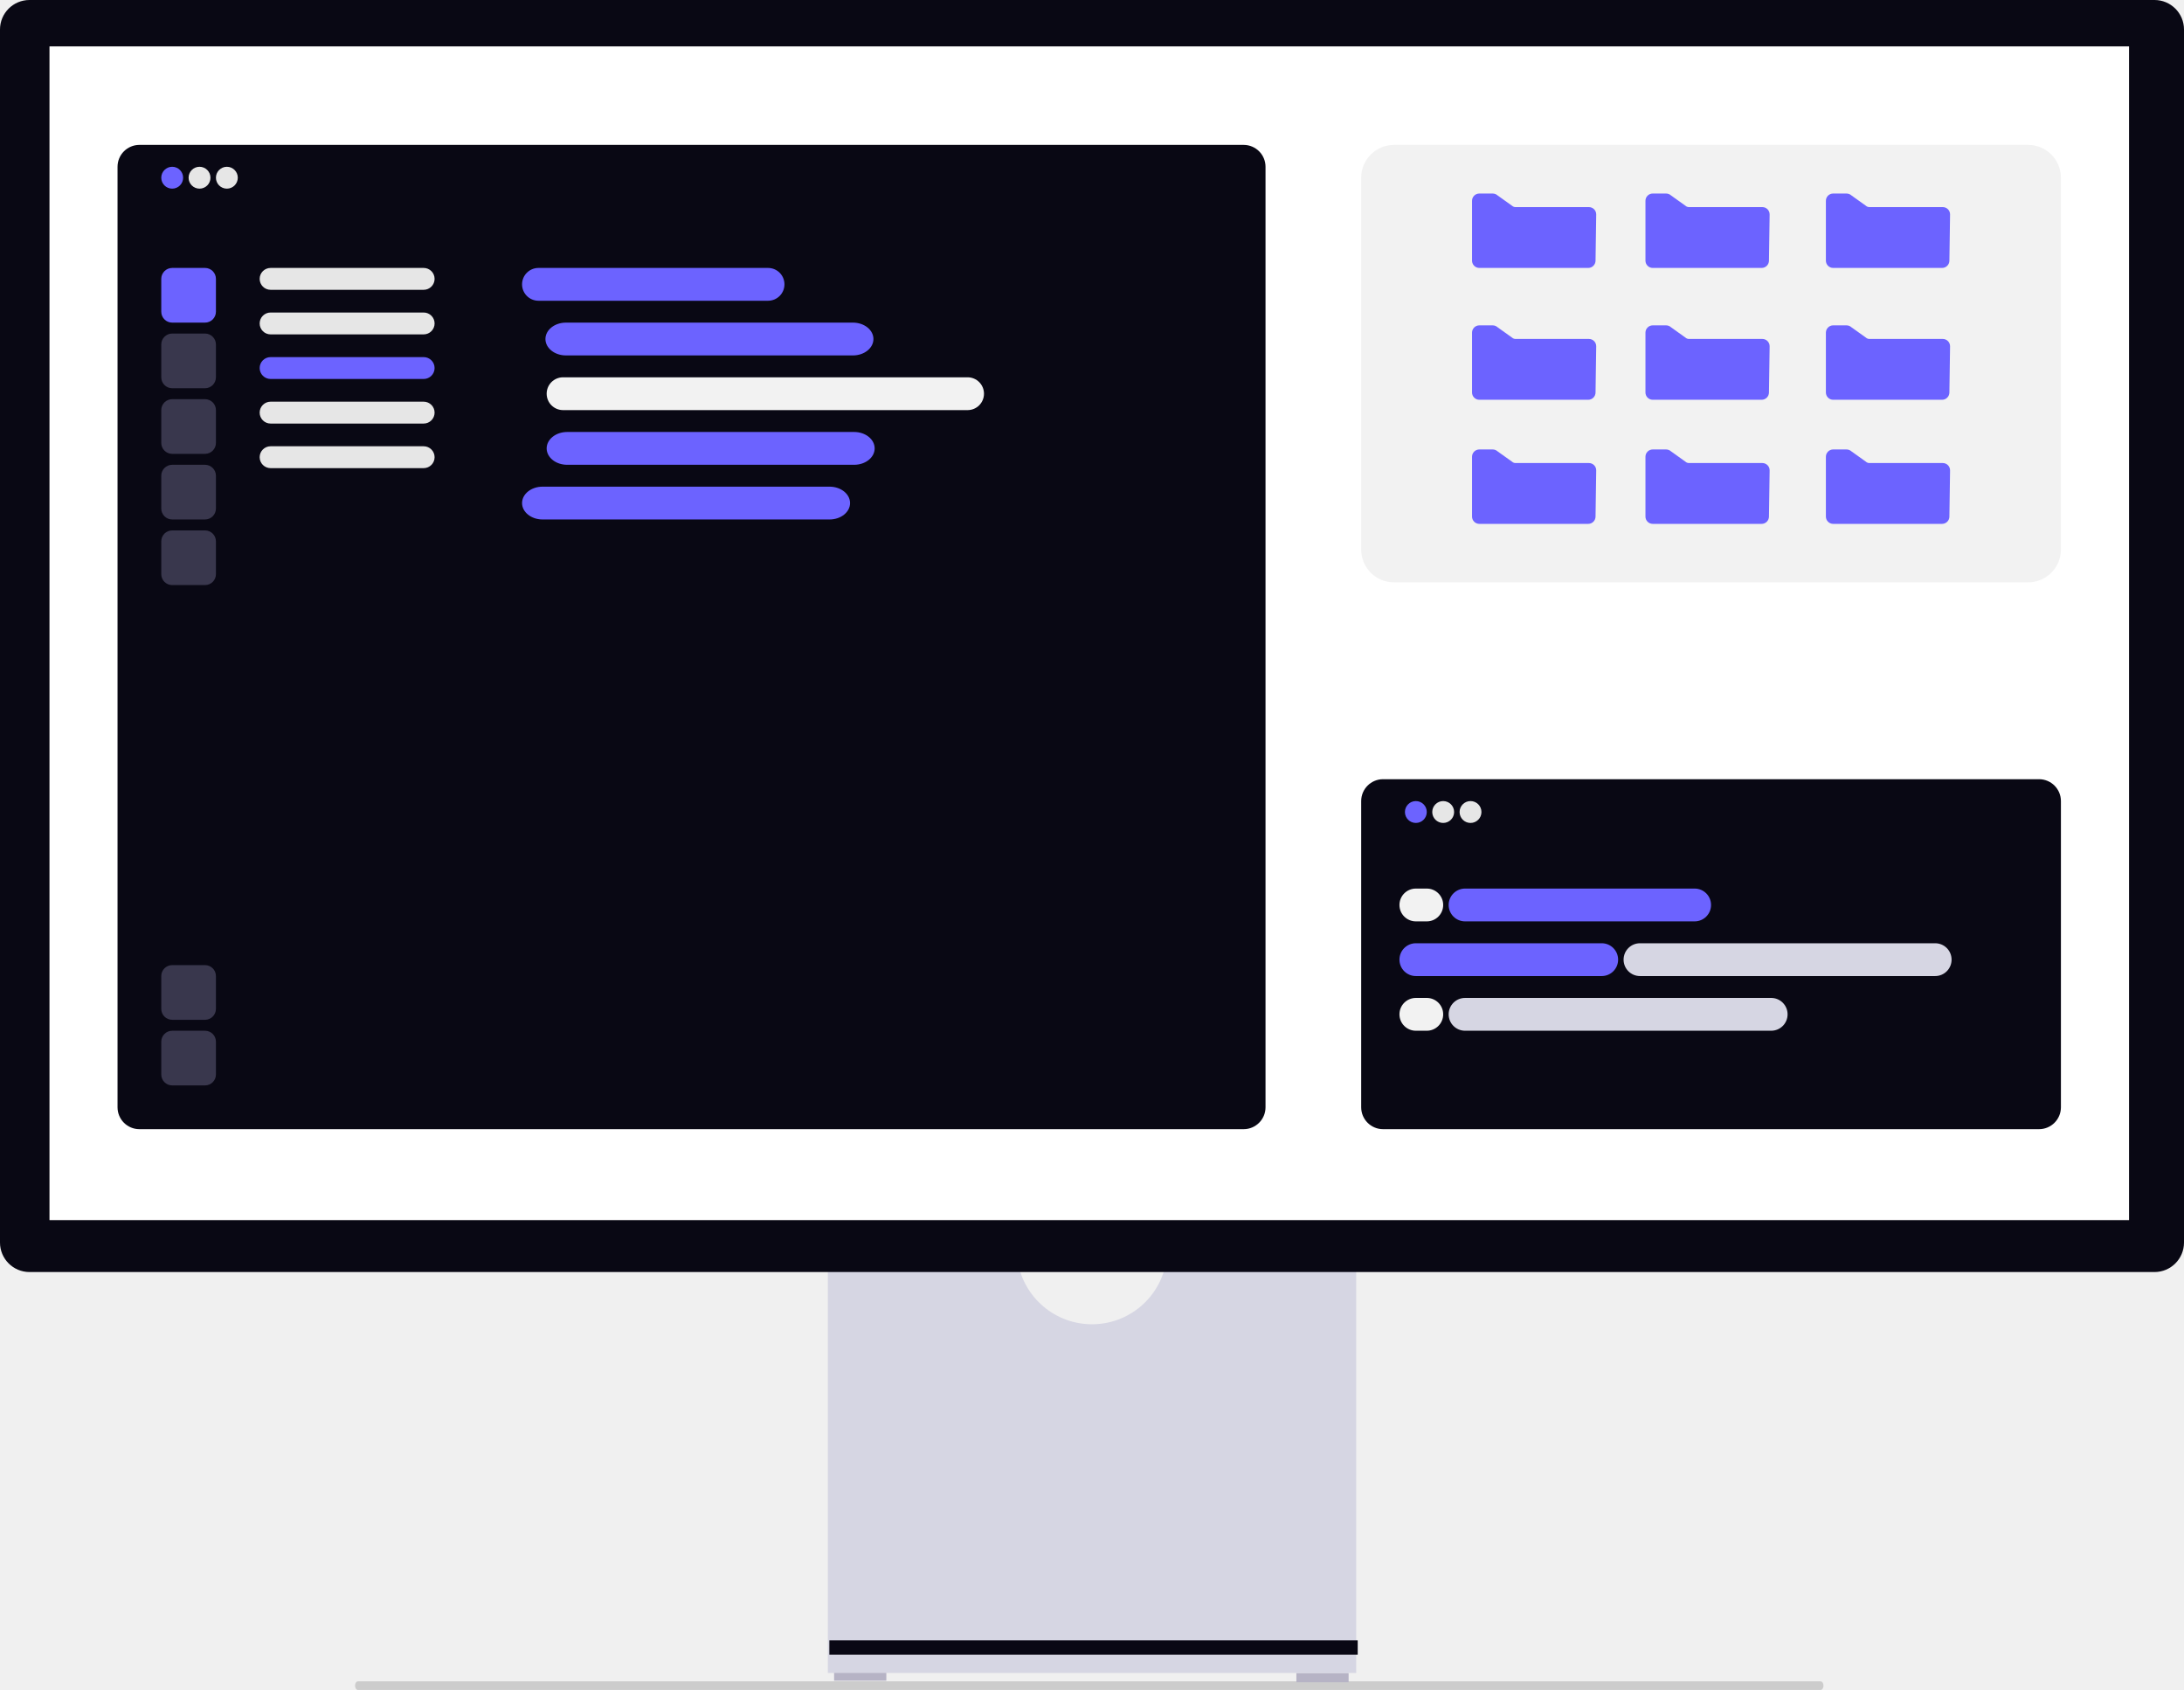
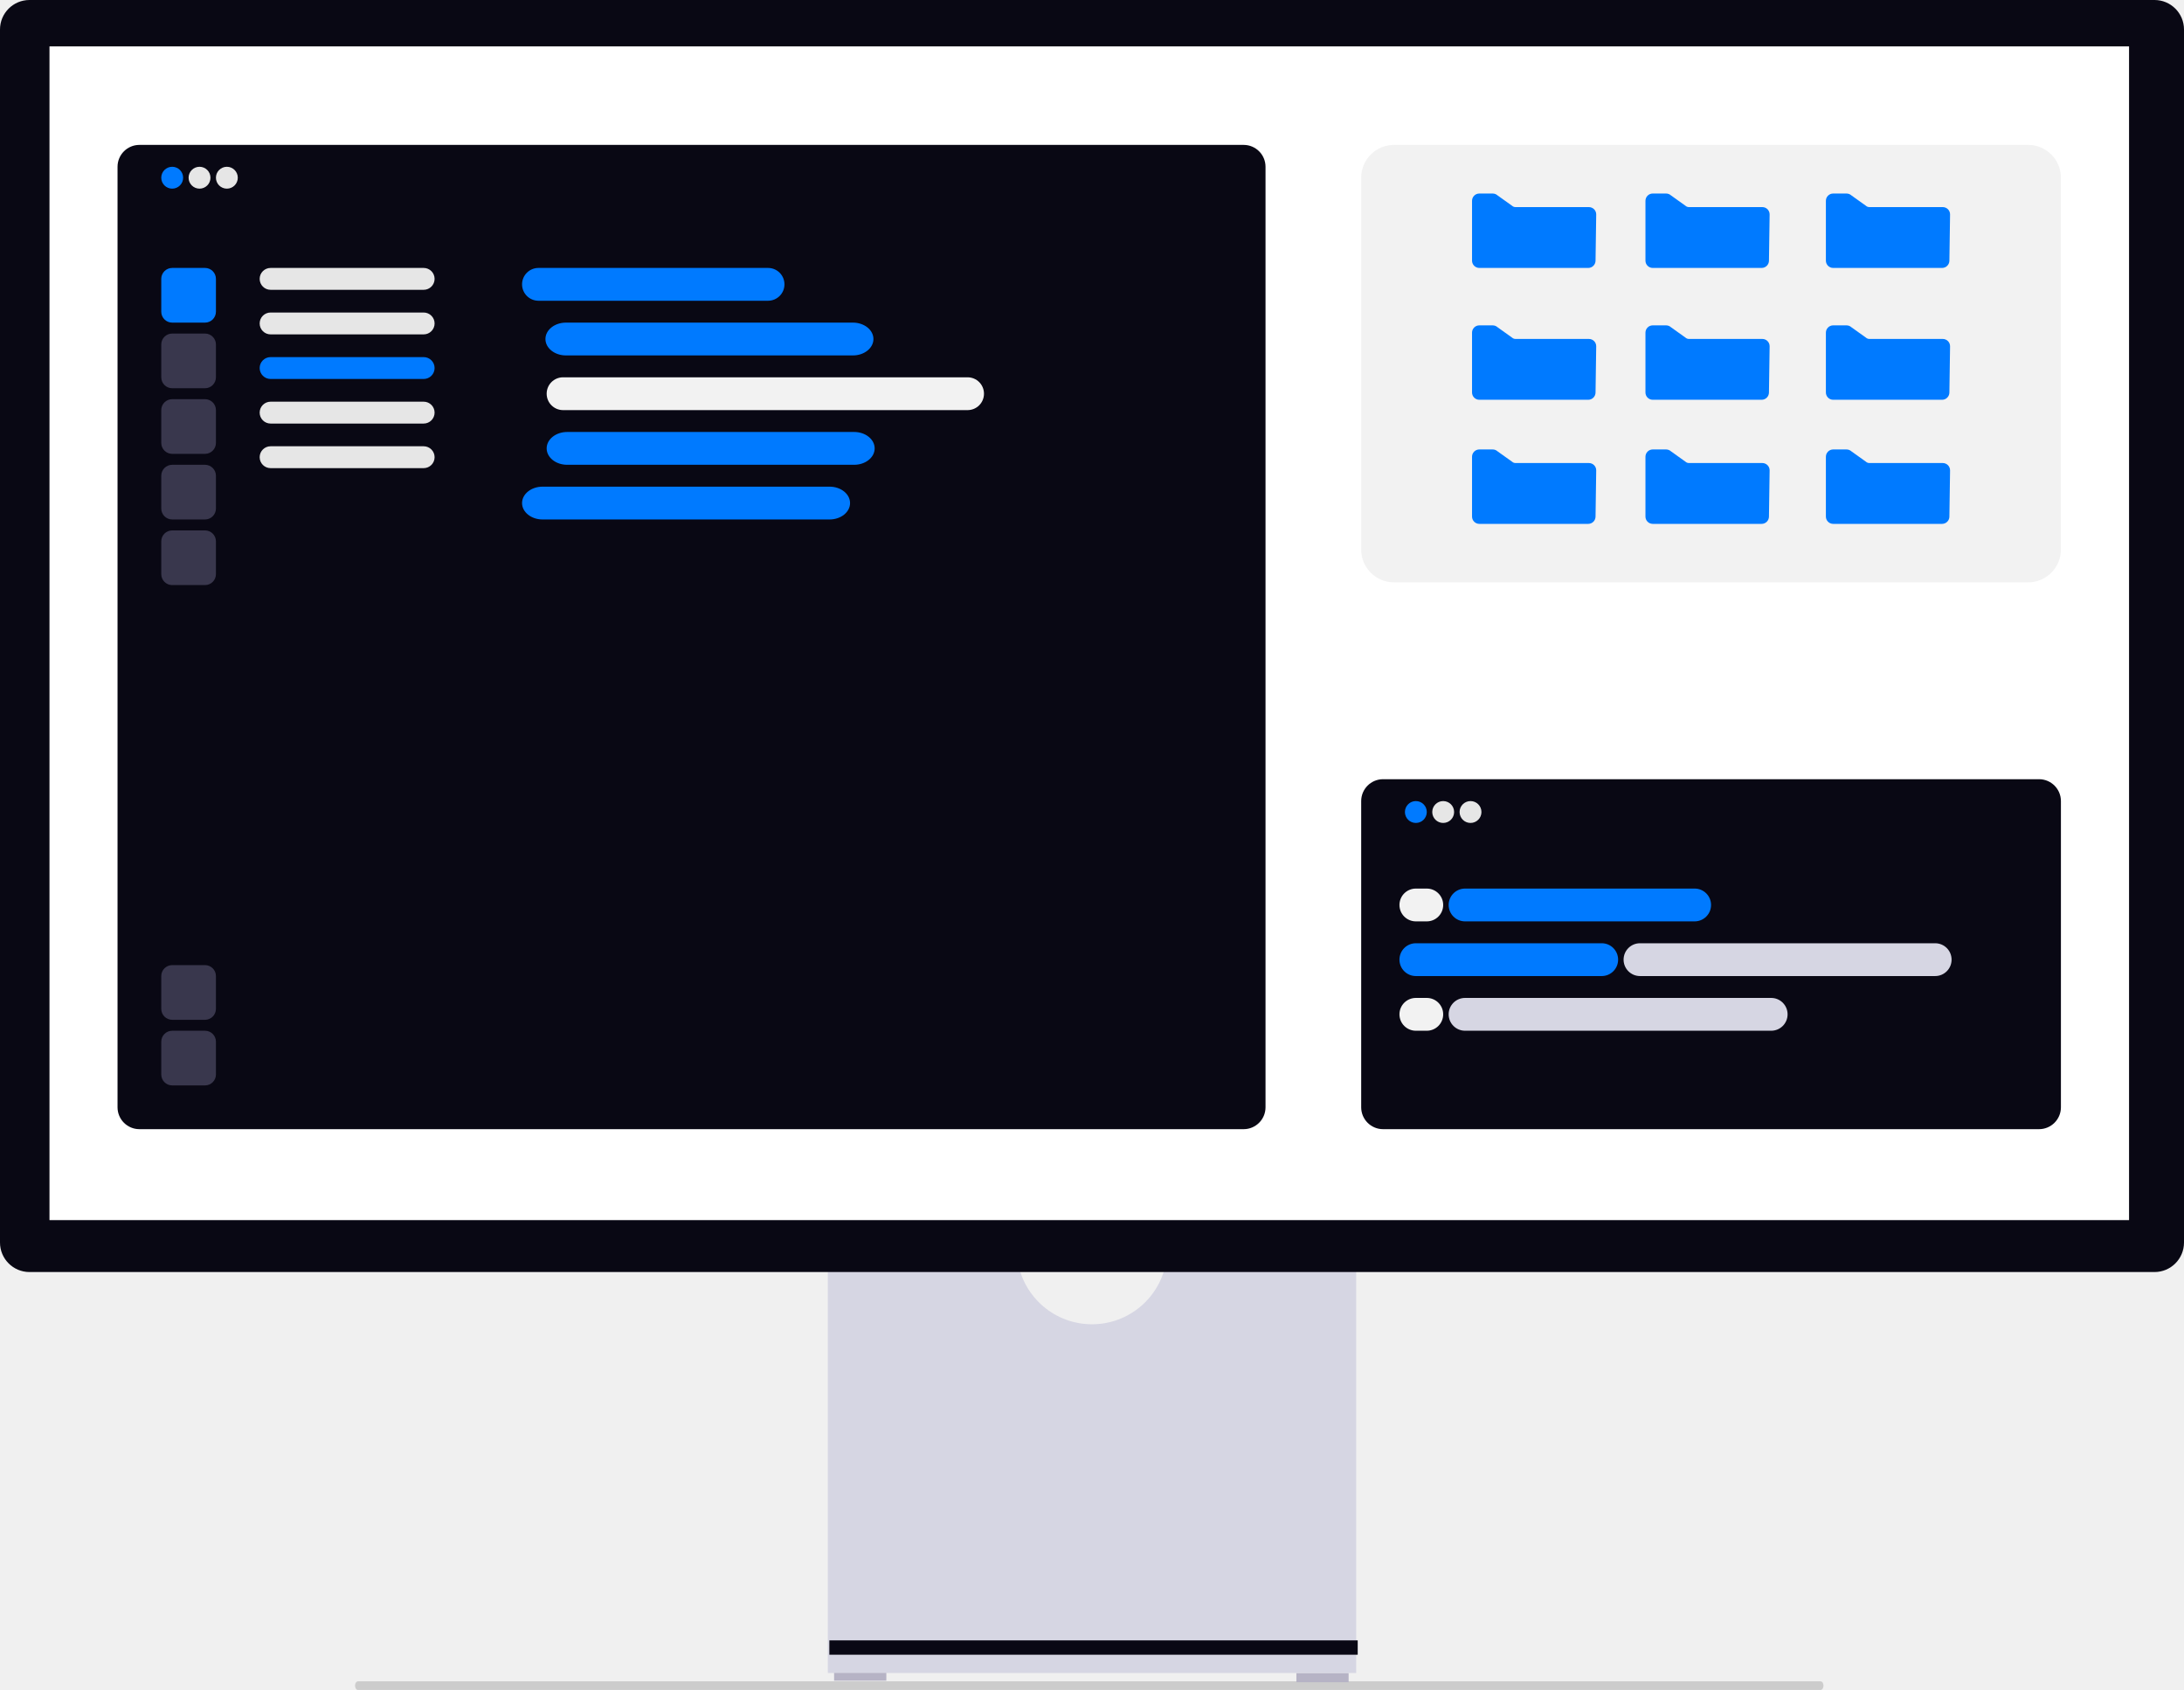
<svg xmlns="http://www.w3.org/2000/svg" width="799.031" height="618.112" viewBox="0 0 799.031 618.112" role="img" artist="Katerina Limpitsouni" source="https://undraw.co/">
  <g transform="translate(-560 -231)">
    <path d="M15.18,488.763c0,.872.478,1.573,1.073,1.573h535.1c.6,0,1.073-.7,1.073-1.573s-.478-1.573-1.073-1.573H16.253C15.658,487.191,15.18,487.891,15.18,488.763Z" transform="translate(674.711 358.776)" fill="#ccc" />
    <rect width="19.105" height="3.371" transform="translate(865.162 842.354)" fill="#b6b3c5" />
    <rect width="19.105" height="3.371" transform="translate(1034.295 842.917)" fill="#b6b3c5" />
    <path d="M352.955,370.945a27.529,27.529,0,0,1-54.321,0H229.146V521.536h193.3V370.945Z" transform="translate(633.721 321.378)" fill="#d6d6e3" />
    <rect width="193.296" height="5.242" transform="translate(863.43 830.983)" fill="#090814" />
    <path d="M788.255,487.17H10.776A10.788,10.788,0,0,1,0,476.394V32.688A10.788,10.788,0,0,1,10.776,21.911H788.255a10.789,10.789,0,0,1,10.776,10.776V476.394a10.789,10.789,0,0,1-10.776,10.776Z" transform="translate(560 209.089)" fill="#090814" />
    <rect width="760.822" height="429.297" transform="translate(578.104 247.968)" fill="#fff" />
    <g transform="translate(451 -15)">
      <path d="M8,0H248a8,8,0,0,1,8,8V120a8,8,0,0,1-8,8H8a8,8,0,0,1-8-8V8A8,8,0,0,1,8,0Z" transform="translate(607 531)" fill="#090814" />
-       <path d="M4,0A4,4,0,1,1,0,4,4,4,0,0,1,4,0Z" transform="translate(623 539)" fill="#6c63ff" />
+       <path d="M4,0A4,4,0,1,1,0,4,4,4,0,0,1,4,0Z" transform="translate(623 539)" fill="#007AFF" />
      <path d="M4,0A4,4,0,1,1,0,4,4,4,0,0,1,4,0Z" transform="translate(633 539)" fill="#e6e6e6" />
      <path d="M4,0A4,4,0,1,1,0,4,4,4,0,0,1,4,0Z" transform="translate(643 539)" fill="#e6e6e6" />
-       <path d="M6,0H90a6,6,0,0,1,0,12H6A6,6,0,0,1,6,0Z" transform="translate(639 571)" fill="#6c63ff" />
+       <path d="M6,0H90a6,6,0,0,1,0,12H6A6,6,0,0,1,6,0Z" transform="translate(639 571)" fill="#007AFF" />
      <path d="M6,0h4a6,6,0,0,1,0,12H6A6,6,0,0,1,6,0Z" transform="translate(621 571)" fill="#f2f2f2" />
-       <path d="M6,0H74a6,6,0,0,1,0,12H6A6,6,0,0,1,6,0Z" transform="translate(621 591)" fill="#6c63ff" />
+       <path d="M6,0H74a6,6,0,0,1,0,12H6A6,6,0,0,1,6,0Z" transform="translate(621 591)" fill="#007AFF" />
      <path d="M6,0H114a6,6,0,0,1,0,12H6A6,6,0,0,1,6,0Z" transform="translate(703 591)" fill="#d6d6e3" />
      <path d="M6,0h4a6,6,0,0,1,0,12H6A6,6,0,0,1,6,0Z" transform="translate(621 611)" fill="#f2f2f2" />
      <path d="M6,0H118a6,6,0,0,1,0,12H6A6,6,0,0,1,6,0Z" transform="translate(639 611)" fill="#d6d6e3" />
    </g>
    <path d="M8,0H412a8,8,0,0,1,8,8V352a8,8,0,0,1-8,8H8a8,8,0,0,1-8-8V8A8,8,0,0,1,8,0Z" transform="translate(603 284)" fill="#090814" />
-     <path d="M4,0A4,4,0,1,1,0,4,4,4,0,0,1,4,0Z" transform="translate(619 292)" fill="#6c63ff" />
+     <path d="M4,0A4,4,0,1,1,0,4,4,4,0,0,1,4,0Z" transform="translate(619 292)" fill="#007AFF" />
    <path d="M4,0A4,4,0,1,1,0,4,4,4,0,0,1,4,0Z" transform="translate(629 292)" fill="#e6e6e6" />
    <path d="M4,0A4,4,0,1,1,0,4,4,4,0,0,1,4,0Z" transform="translate(639 292)" fill="#e6e6e6" />
-     <path d="M4,0H16a4,4,0,0,1,4,4V16a4,4,0,0,1-4,4H4a4,4,0,0,1-4-4V4A4,4,0,0,1,4,0Z" transform="translate(619 329)" fill="#6c63ff" />
+     <path d="M4,0H16a4,4,0,0,1,4,4V16a4,4,0,0,1-4,4H4a4,4,0,0,1-4-4V4A4,4,0,0,1,4,0Z" transform="translate(619 329)" fill="#007AFF" />
    <path d="M4,0H16a4,4,0,0,1,4,4V16a4,4,0,0,1-4,4H4a4,4,0,0,1-4-4V4A4,4,0,0,1,4,0Z" transform="translate(619 353)" fill="#39374d" />
    <path d="M4,0H16a4,4,0,0,1,4,4V16a4,4,0,0,1-4,4H4a4,4,0,0,1-4-4V4A4,4,0,0,1,4,0Z" transform="translate(619 377)" fill="#39374d" />
    <path d="M4,0H16a4,4,0,0,1,4,4V16a4,4,0,0,1-4,4H4a4,4,0,0,1-4-4V4A4,4,0,0,1,4,0Z" transform="translate(619 401)" fill="#39374d" />
    <path d="M4,0H16a4,4,0,0,1,4,4V16a4,4,0,0,1-4,4H4a4,4,0,0,1-4-4V4A4,4,0,0,1,4,0Z" transform="translate(619 425)" fill="#39374d" />
    <path d="M4,0H16a4,4,0,0,1,4,4V16a4,4,0,0,1-4,4H4a4,4,0,0,1-4-4V4A4,4,0,0,1,4,0Z" transform="translate(619 584)" fill="#39374d" />
    <path d="M4,0H16a4,4,0,0,1,4,4V16a4,4,0,0,1-4,4H4a4,4,0,0,1-4-4V4A4,4,0,0,1,4,0Z" transform="translate(619 608)" fill="#39374d" />
    <path d="M4,0H60a4,4,0,0,1,0,8H4A4,4,0,0,1,4,0Z" transform="translate(655 329)" fill="#e6e6e6" />
    <path d="M4,0H60a4,4,0,0,1,0,8H4A4,4,0,0,1,4,0Z" transform="translate(655 345.306)" fill="#e6e6e6" />
-     <path d="M4,0H60a4,4,0,0,1,0,8H4A4,4,0,0,1,4,0Z" transform="translate(655 361.613)" fill="#6c63ff" />
+     <path d="M4,0H60a4,4,0,0,1,0,8H4A4,4,0,0,1,4,0Z" transform="translate(655 361.613)" fill="#007AFF" />
    <path d="M4,0H60a4,4,0,0,1,0,8H4A4,4,0,0,1,4,0Z" transform="translate(655 377.919)" fill="#e6e6e6" />
    <path d="M4,0H60a4,4,0,0,1,0,8H4A4,4,0,0,1,4,0Z" transform="translate(655 394.225)" fill="#e6e6e6" />
-     <path d="M6,0H90a6,6,0,0,1,0,12H6A6,6,0,0,1,6,0Z" transform="translate(751 329)" fill="#6c63ff" />
+     <path d="M6,0H90a6,6,0,0,1,0,12H6A6,6,0,0,1,6,0Z" transform="translate(751 329)" fill="#007AFF" />
    <path d="M6,0H154a6,6,0,0,1,0,12H6A6,6,0,0,1,6,0Z" transform="translate(760 369)" fill="#f2f2f2" />
-     <path d="M7.5,0h105c4.142,0,7.5,2.686,7.5,6s-3.358,6-7.5,6H7.5C3.358,12,0,9.314,0,6S3.358,0,7.5,0Z" transform="translate(759.552 349)" fill="#6c63ff" />
-     <path d="M7.5,0h105c4.142,0,7.5,2.686,7.5,6s-3.358,6-7.5,6H7.5C3.358,12,0,9.314,0,6S3.358,0,7.5,0Z" transform="translate(760 389)" fill="#6c63ff" />
-     <path d="M7.5,0h105c4.142,0,7.5,2.686,7.5,6s-3.358,6-7.5,6H7.5C3.358,12,0,9.314,0,6S3.358,0,7.5,0Z" transform="translate(751 409)" fill="#6c63ff" />
+     <path d="M7.5,0h105c4.142,0,7.5,2.686,7.5,6s-3.358,6-7.5,6H7.5C3.358,12,0,9.314,0,6S3.358,0,7.5,0Z" transform="translate(759.552 349)" fill="#007AFF" />
+     <path d="M7.5,0h105c4.142,0,7.5,2.686,7.5,6s-3.358,6-7.5,6H7.5C3.358,12,0,9.314,0,6S3.358,0,7.5,0Z" transform="translate(760 389)" fill="#007AFF" />
+     <path d="M7.5,0h105c4.142,0,7.5,2.686,7.5,6s-3.358,6-7.5,6H7.5C3.358,12,0,9.314,0,6S3.358,0,7.5,0Z" transform="translate(751 409)" fill="#007AFF" />
    <path d="M12,0H244a12,12,0,0,1,12,12V148a12,12,0,0,1-12,12H12A12,12,0,0,1,0,148V12A12,12,0,0,1,12,0Z" transform="translate(1058 284)" fill="#f2f2f2" />
-     <path d="M253.67,427.859H213.816a2.668,2.668,0,0,1-2.665-2.665V403.307a2.668,2.668,0,0,1,2.665-2.665H218.7a2.659,2.659,0,0,1,1.793.693l5.3,3.784a1.872,1.872,0,0,0,1.265.49h26.859a2.665,2.665,0,0,1,2.665,2.7l-.247,16.92A2.676,2.676,0,0,1,253.67,427.859Z" transform="translate(887.403 -98.859)" fill="#6c63ff" />
-     <path d="M253.67,427.859H213.816a2.668,2.668,0,0,1-2.665-2.665V403.307a2.668,2.668,0,0,1,2.665-2.665H218.7a2.659,2.659,0,0,1,1.793.693l5.3,3.784a1.872,1.872,0,0,0,1.265.49h26.859a2.665,2.665,0,0,1,2.665,2.7l-.247,16.92A2.676,2.676,0,0,1,253.67,427.859Z" transform="translate(1016.863 -98.859)" fill="#6c63ff" />
-     <path d="M253.67,427.859H213.816a2.668,2.668,0,0,1-2.665-2.665V403.307a2.668,2.668,0,0,1,2.665-2.665H218.7a2.659,2.659,0,0,1,1.793.693l5.3,3.784a1.872,1.872,0,0,0,1.265.49h26.859a2.665,2.665,0,0,1,2.665,2.7l-.247,16.92A2.676,2.676,0,0,1,253.67,427.859Z" transform="translate(950.849 -98.859)" fill="#6c63ff" />
-     <path d="M253.67,427.859H213.816a2.668,2.668,0,0,1-2.665-2.665V403.307a2.668,2.668,0,0,1,2.665-2.665H218.7a2.659,2.659,0,0,1,1.793.693l5.3,3.784a1.872,1.872,0,0,0,1.265.49h26.859a2.665,2.665,0,0,1,2.665,2.7l-.247,16.92A2.676,2.676,0,0,1,253.67,427.859Z" transform="translate(887.403 -50.638)" fill="#6c63ff" />
-     <path d="M253.67,427.859H213.816a2.668,2.668,0,0,1-2.665-2.665V403.307a2.668,2.668,0,0,1,2.665-2.665H218.7a2.659,2.659,0,0,1,1.793.693l5.3,3.784a1.872,1.872,0,0,0,1.265.49h26.859a2.665,2.665,0,0,1,2.665,2.7l-.247,16.92A2.676,2.676,0,0,1,253.67,427.859Z" transform="translate(1016.863 -50.638)" fill="#6c63ff" />
-     <path d="M253.67,427.859H213.816a2.668,2.668,0,0,1-2.665-2.665V403.307a2.668,2.668,0,0,1,2.665-2.665H218.7a2.659,2.659,0,0,1,1.793.693l5.3,3.784a1.872,1.872,0,0,0,1.265.49h26.859a2.665,2.665,0,0,1,2.665,2.7l-.247,16.92A2.676,2.676,0,0,1,253.67,427.859Z" transform="translate(950.849 -50.638)" fill="#6c63ff" />
-     <path d="M253.67,427.859H213.816a2.668,2.668,0,0,1-2.665-2.665V403.307a2.668,2.668,0,0,1,2.665-2.665H218.7a2.659,2.659,0,0,1,1.793.693l5.3,3.784a1.872,1.872,0,0,0,1.265.49h26.859a2.665,2.665,0,0,1,2.665,2.7l-.247,16.92A2.676,2.676,0,0,1,253.67,427.859Z" transform="translate(887.403 -5.25)" fill="#6c63ff" />
-     <path d="M253.67,427.859H213.816a2.668,2.668,0,0,1-2.665-2.665V403.307a2.668,2.668,0,0,1,2.665-2.665H218.7a2.659,2.659,0,0,1,1.793.693l5.3,3.784a1.872,1.872,0,0,0,1.265.49h26.859a2.665,2.665,0,0,1,2.665,2.7l-.247,16.92A2.676,2.676,0,0,1,253.67,427.859Z" transform="translate(1016.863 -5.25)" fill="#6c63ff" />
-     <path d="M253.67,427.859H213.816a2.668,2.668,0,0,1-2.665-2.665V403.307a2.668,2.668,0,0,1,2.665-2.665H218.7a2.659,2.659,0,0,1,1.793.693l5.3,3.784a1.872,1.872,0,0,0,1.265.49h26.859a2.665,2.665,0,0,1,2.665,2.7l-.247,16.92A2.676,2.676,0,0,1,253.67,427.859Z" transform="translate(950.849 -5.25)" fill="#6c63ff" />
+     <path d="M253.67,427.859H213.816a2.668,2.668,0,0,1-2.665-2.665V403.307a2.668,2.668,0,0,1,2.665-2.665H218.7a2.659,2.659,0,0,1,1.793.693l5.3,3.784a1.872,1.872,0,0,0,1.265.49h26.859a2.665,2.665,0,0,1,2.665,2.7l-.247,16.92A2.676,2.676,0,0,1,253.67,427.859Z" transform="translate(887.403 -98.859)" fill="#007AFF" />
+     <path d="M253.67,427.859H213.816a2.668,2.668,0,0,1-2.665-2.665V403.307a2.668,2.668,0,0,1,2.665-2.665H218.7a2.659,2.659,0,0,1,1.793.693l5.3,3.784a1.872,1.872,0,0,0,1.265.49h26.859a2.665,2.665,0,0,1,2.665,2.7l-.247,16.92A2.676,2.676,0,0,1,253.67,427.859Z" transform="translate(1016.863 -98.859)" fill="#007AFF" />
+     <path d="M253.67,427.859H213.816a2.668,2.668,0,0,1-2.665-2.665V403.307a2.668,2.668,0,0,1,2.665-2.665H218.7a2.659,2.659,0,0,1,1.793.693l5.3,3.784a1.872,1.872,0,0,0,1.265.49h26.859a2.665,2.665,0,0,1,2.665,2.7l-.247,16.92A2.676,2.676,0,0,1,253.67,427.859Z" transform="translate(950.849 -98.859)" fill="#007AFF" />
+     <path d="M253.67,427.859H213.816a2.668,2.668,0,0,1-2.665-2.665V403.307a2.668,2.668,0,0,1,2.665-2.665H218.7a2.659,2.659,0,0,1,1.793.693l5.3,3.784a1.872,1.872,0,0,0,1.265.49h26.859a2.665,2.665,0,0,1,2.665,2.7l-.247,16.92A2.676,2.676,0,0,1,253.67,427.859Z" transform="translate(887.403 -50.638)" fill="#007AFF" />
+     <path d="M253.67,427.859H213.816a2.668,2.668,0,0,1-2.665-2.665V403.307a2.668,2.668,0,0,1,2.665-2.665H218.7a2.659,2.659,0,0,1,1.793.693l5.3,3.784a1.872,1.872,0,0,0,1.265.49h26.859a2.665,2.665,0,0,1,2.665,2.7l-.247,16.92A2.676,2.676,0,0,1,253.67,427.859Z" transform="translate(1016.863 -50.638)" fill="#007AFF" />
+     <path d="M253.67,427.859H213.816a2.668,2.668,0,0,1-2.665-2.665V403.307a2.668,2.668,0,0,1,2.665-2.665H218.7a2.659,2.659,0,0,1,1.793.693l5.3,3.784a1.872,1.872,0,0,0,1.265.49h26.859a2.665,2.665,0,0,1,2.665,2.7l-.247,16.92A2.676,2.676,0,0,1,253.67,427.859Z" transform="translate(950.849 -50.638)" fill="#007AFF" />
+     <path d="M253.67,427.859H213.816a2.668,2.668,0,0,1-2.665-2.665V403.307a2.668,2.668,0,0,1,2.665-2.665H218.7a2.659,2.659,0,0,1,1.793.693l5.3,3.784a1.872,1.872,0,0,0,1.265.49h26.859a2.665,2.665,0,0,1,2.665,2.7l-.247,16.92A2.676,2.676,0,0,1,253.67,427.859Z" transform="translate(887.403 -5.25)" fill="#007AFF" />
+     <path d="M253.67,427.859H213.816a2.668,2.668,0,0,1-2.665-2.665V403.307a2.668,2.668,0,0,1,2.665-2.665H218.7a2.659,2.659,0,0,1,1.793.693l5.3,3.784a1.872,1.872,0,0,0,1.265.49h26.859a2.665,2.665,0,0,1,2.665,2.7l-.247,16.92A2.676,2.676,0,0,1,253.67,427.859Z" transform="translate(1016.863 -5.25)" fill="#007AFF" />
+     <path d="M253.67,427.859H213.816a2.668,2.668,0,0,1-2.665-2.665V403.307a2.668,2.668,0,0,1,2.665-2.665H218.7a2.659,2.659,0,0,1,1.793.693l5.3,3.784a1.872,1.872,0,0,0,1.265.49h26.859a2.665,2.665,0,0,1,2.665,2.7l-.247,16.92A2.676,2.676,0,0,1,253.67,427.859Z" transform="translate(950.849 -5.25)" fill="#007AFF" />
  </g>
</svg>
